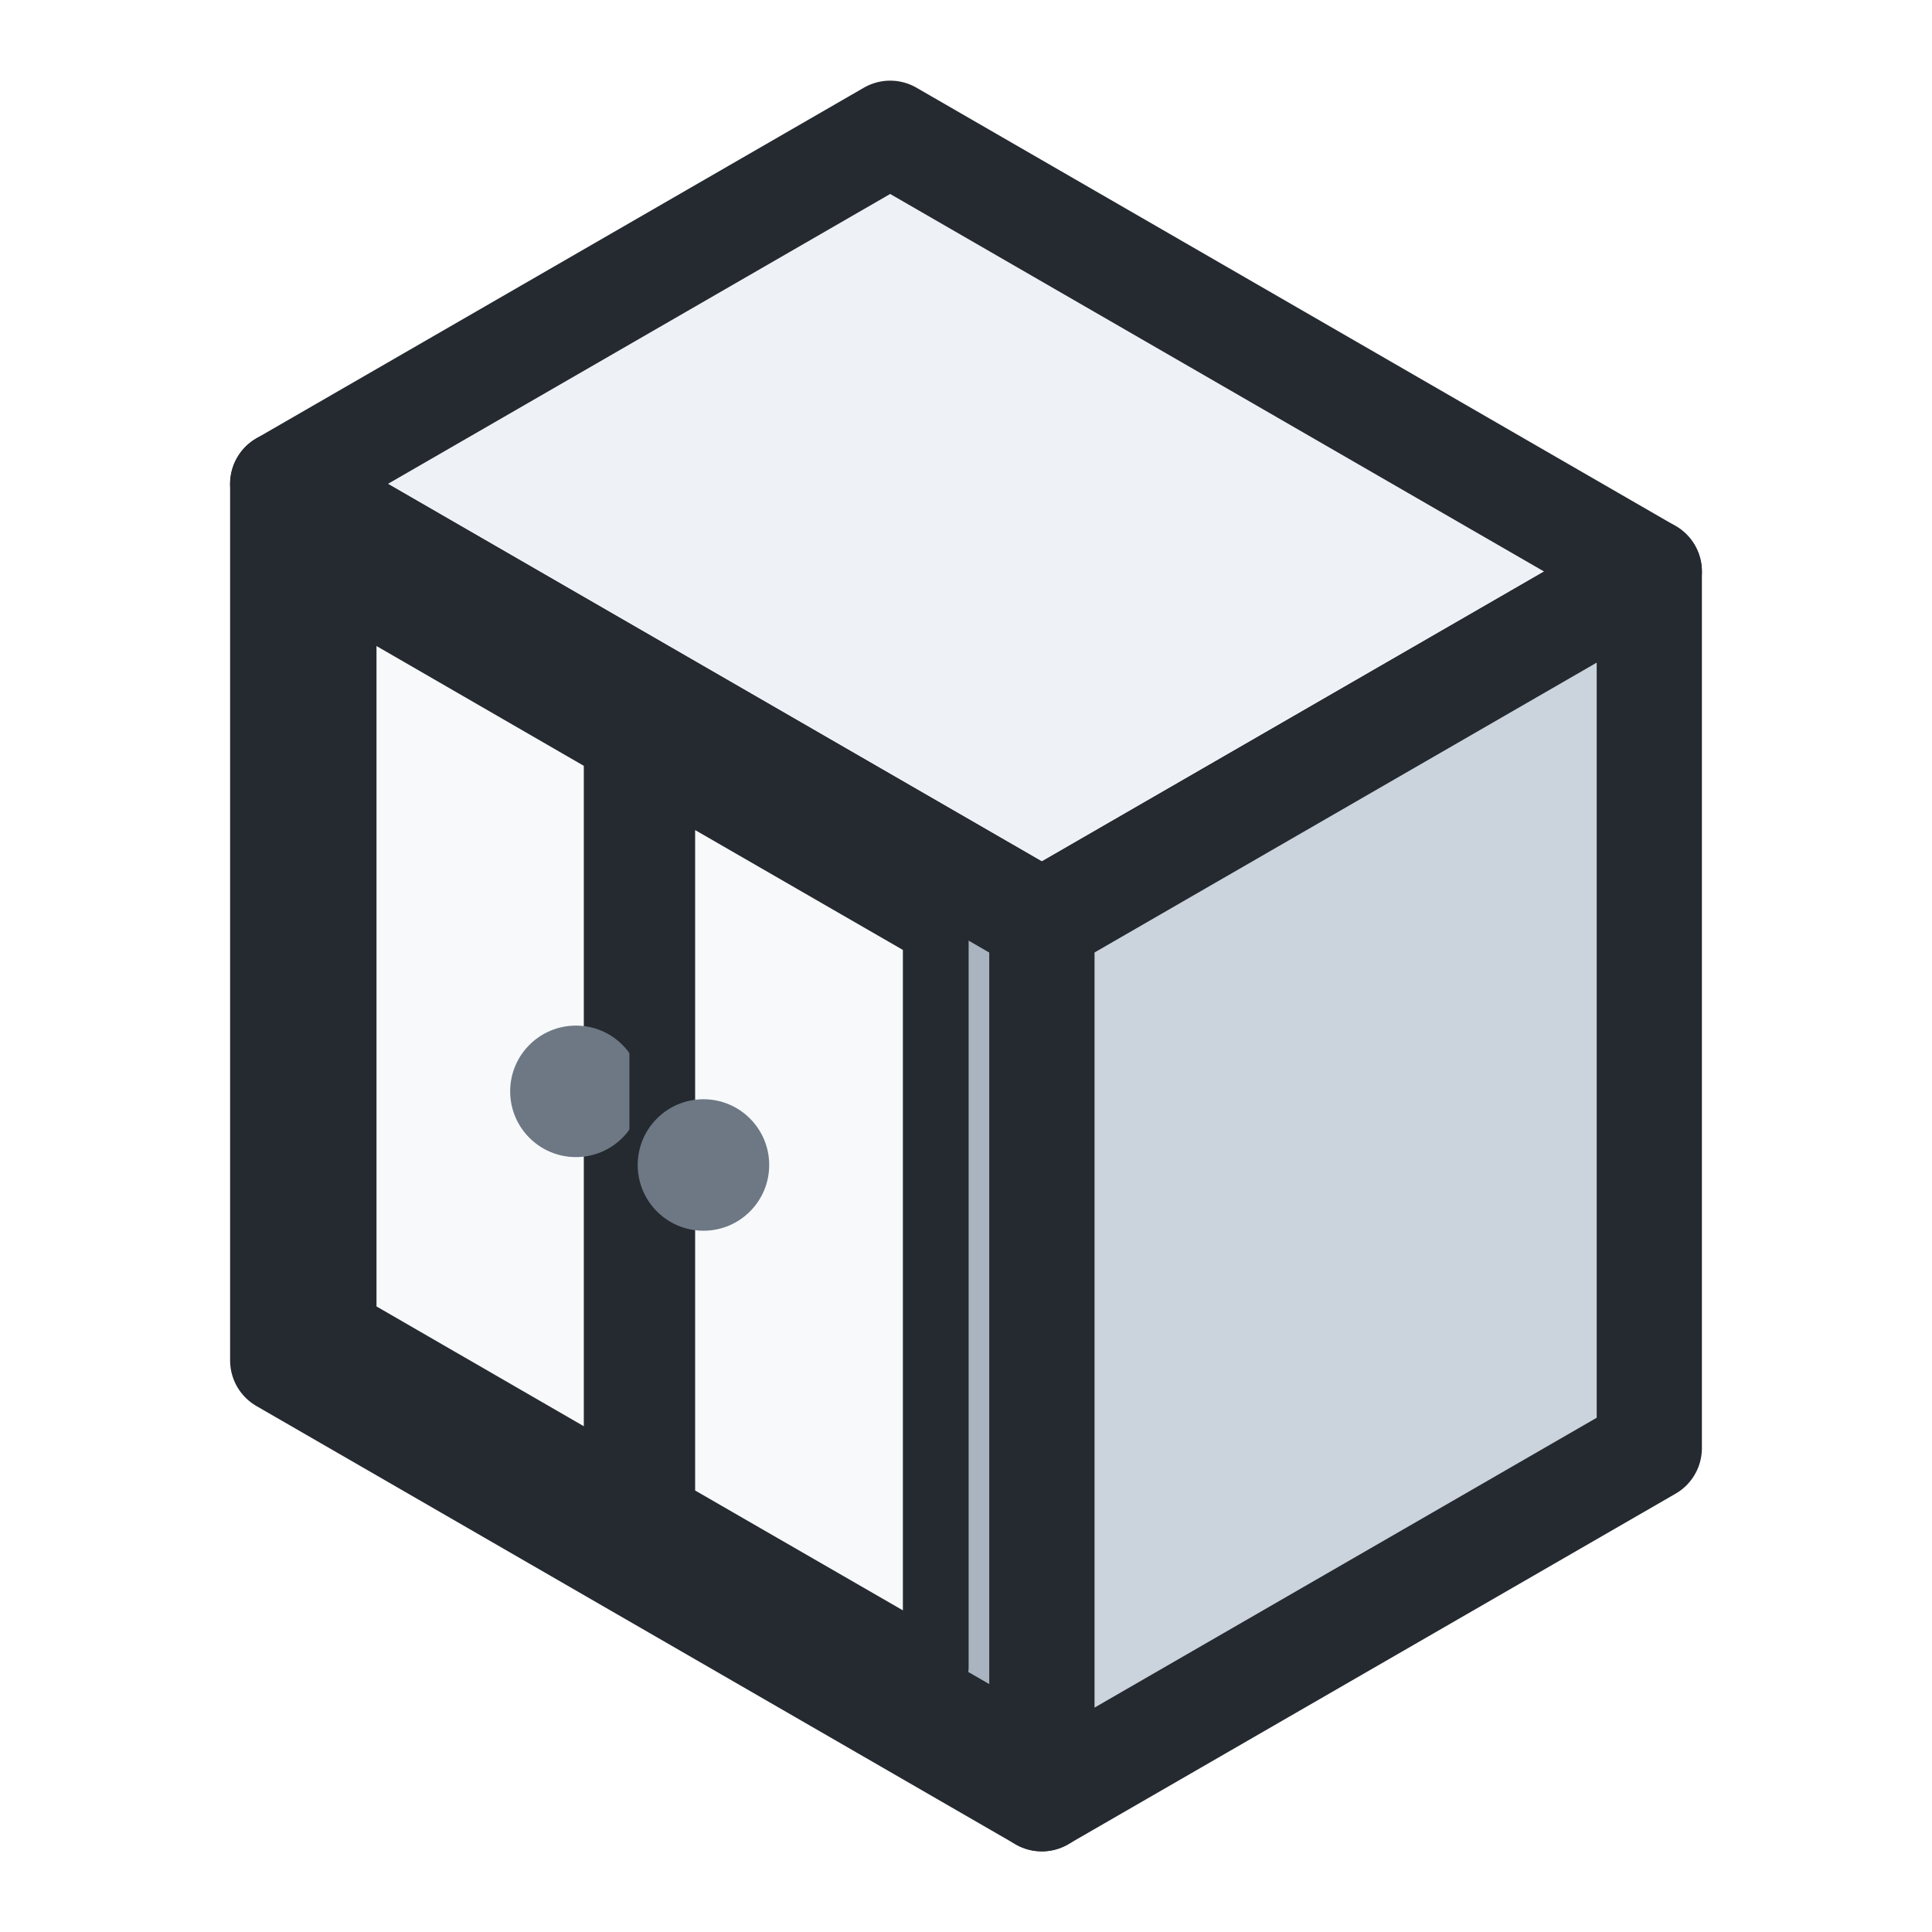
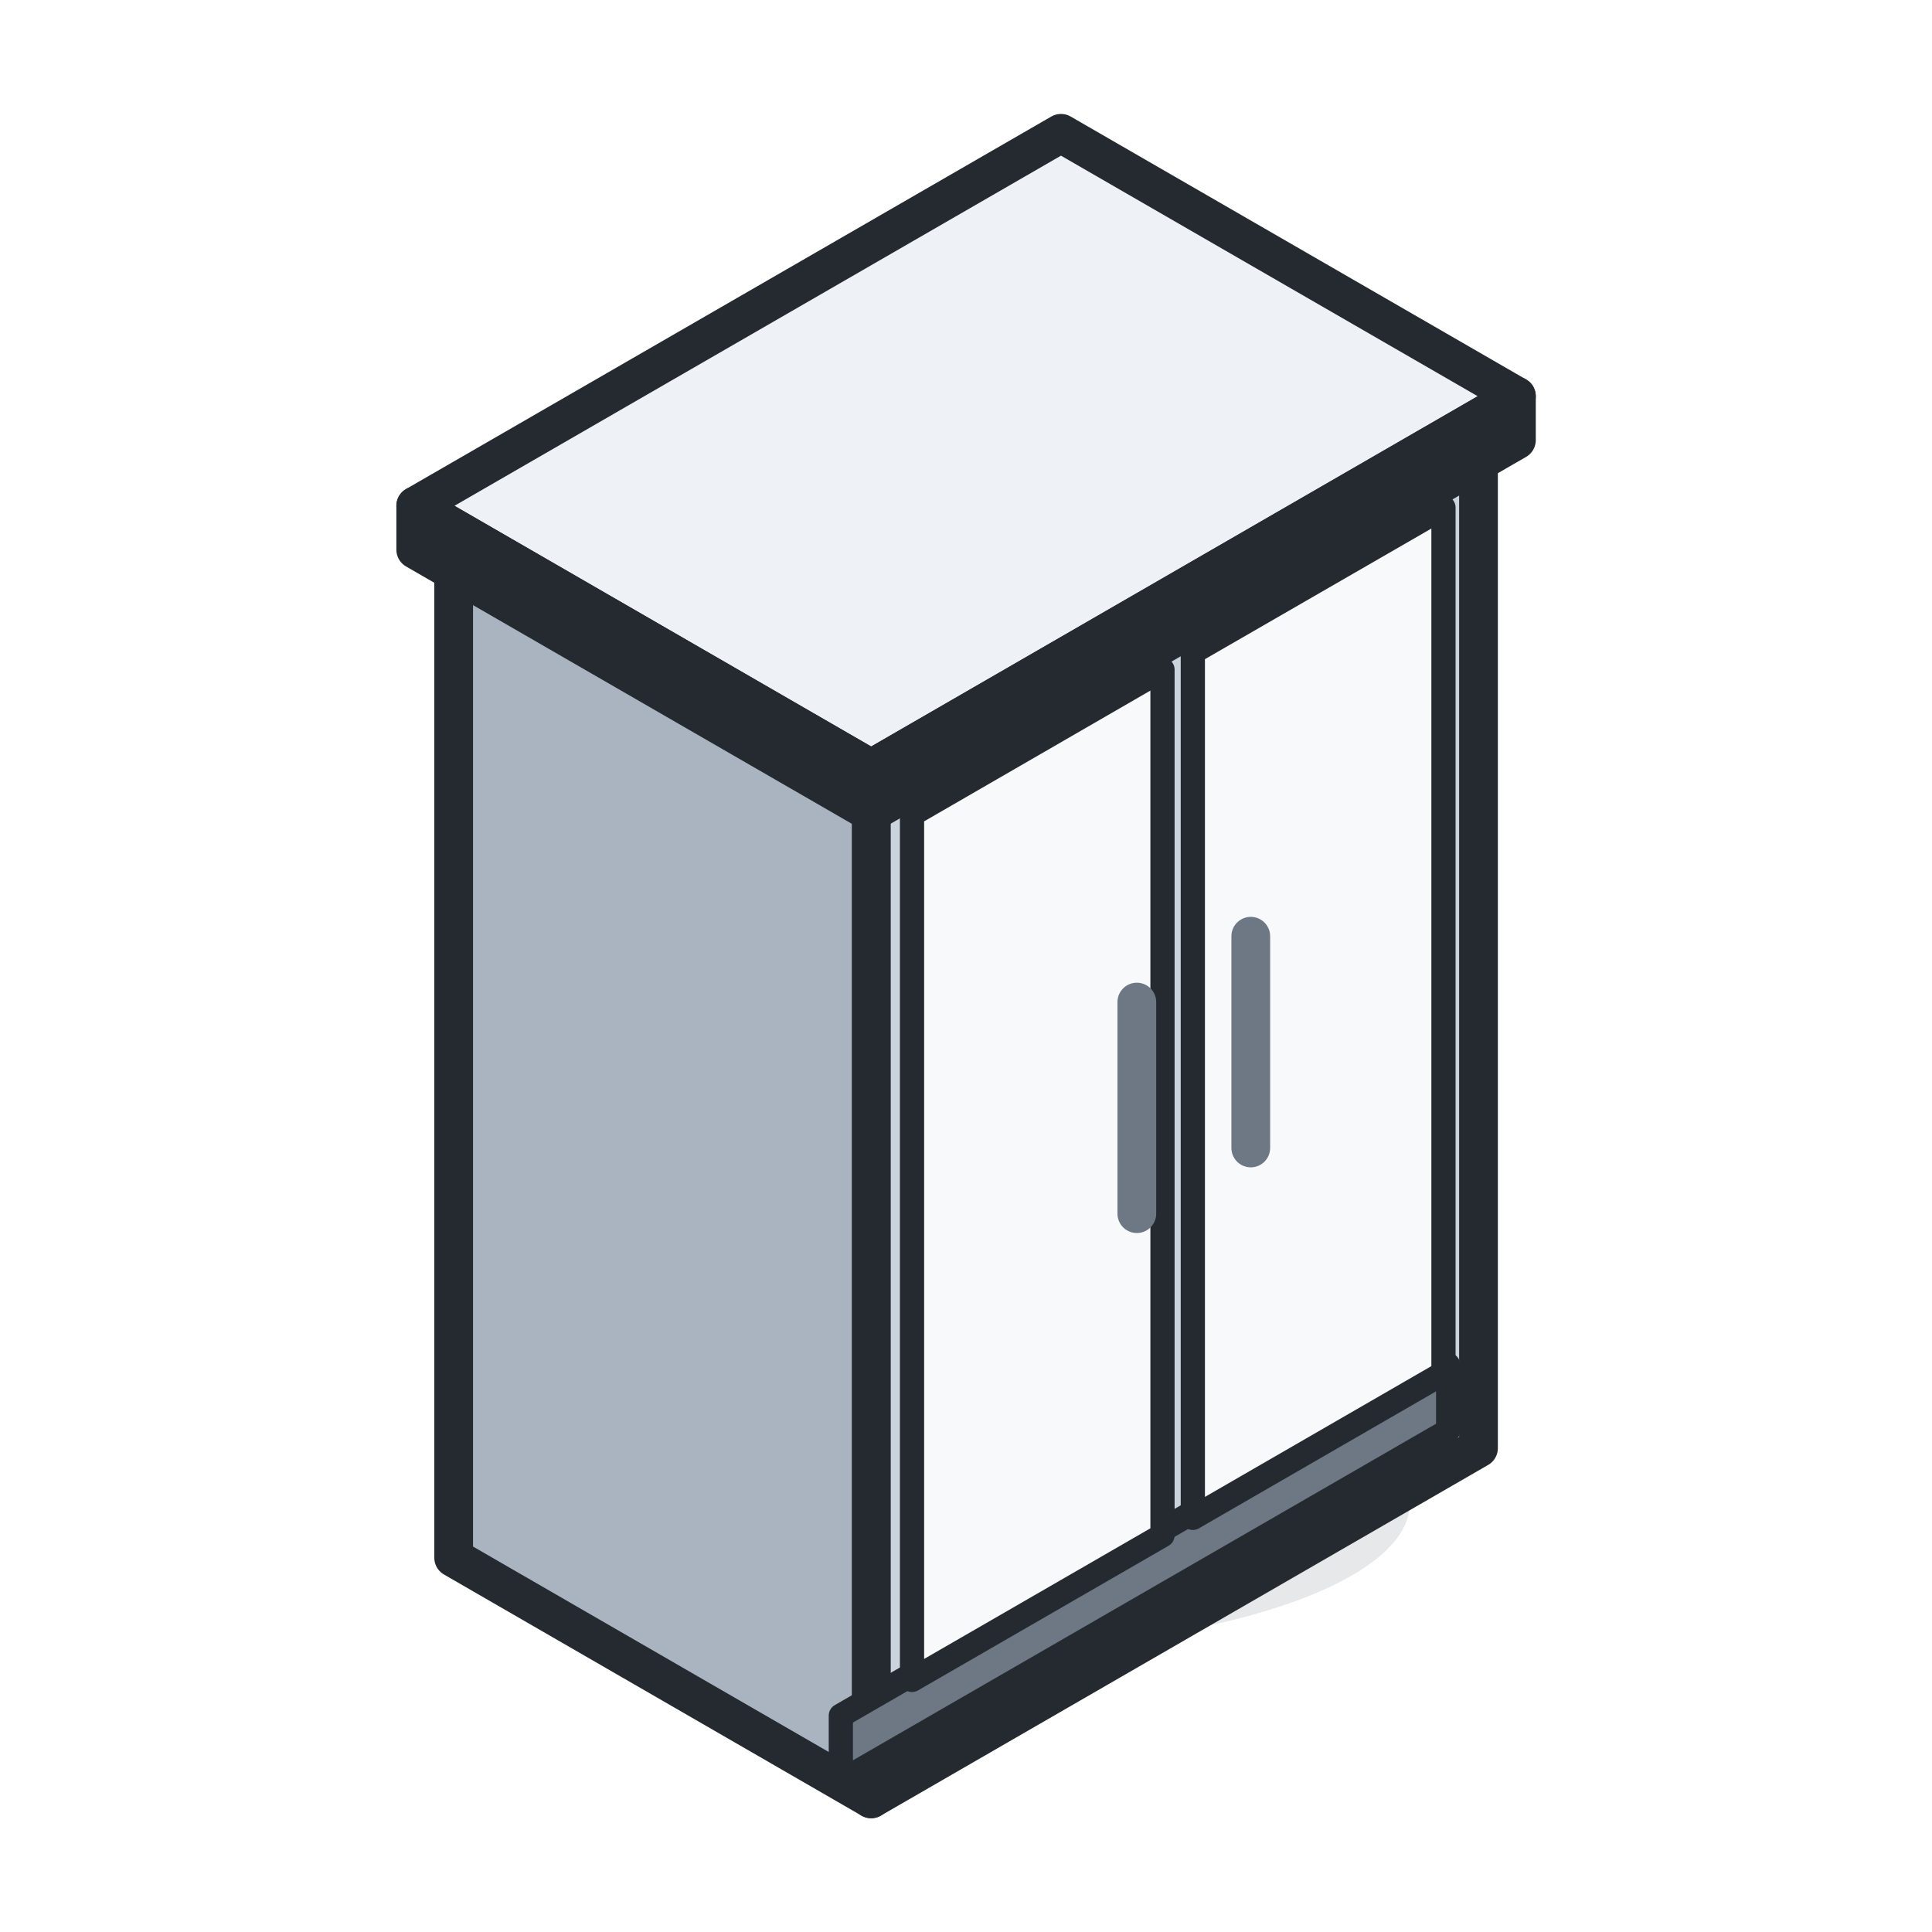
- <svg xmlns="http://www.w3.org/2000/svg" viewBox="-20.31 -23.04 44.08 44.08">
-   <ellipse cx="1.73" cy="9.00" rx="10.80" ry="5.40" fill="#0B1220" opacity="0.10" />
-   <polygon points="0.00,-20.00 17.32,-10.00 3.46,-2.00 -13.86,-12.00" fill="#EEF1F5" stroke="#252A31" stroke-width="2.4" stroke-linejoin="round" />
-   <polygon points="17.32,10.00 3.46,18.00 3.46,-2.00 17.32,-10.00" fill="#CBD3DC" stroke="#252A31" stroke-width="2.4" stroke-linejoin="round" />
-   <polygon points="-13.86,8.00 3.46,18.00 3.46,-2.00 -13.86,-12.00" fill="#A9B4C0" stroke="#252A31" stroke-width="2.4" stroke-linejoin="round" />
-   <polygon points="-12.47,7.20 -6.24,10.80 -6.24,-6.00 -12.47,-9.60" fill="#F7F9FB" stroke="#252A31" stroke-width="1.5" stroke-linejoin="round" />
-   <circle cx="-7.17" cy="1.86" r="1.5" fill="#6E7884" />
-   <polygon points="-5.20,11.40 1.04,15.00 1.04,-1.80 -5.20,-5.40" fill="#F7F9FB" stroke="#252A31" stroke-width="1.5" stroke-linejoin="round" />
-   <circle cx="-4.26" cy="3.54" r="1.5" fill="#6E7884" />
-   <line x1="-13.86" y1="7.00" x2="3.46" y2="17.00" stroke="#252A31" stroke-width="1.6" stroke-linecap="round" />
+ <svg xmlns="http://www.w3.org/2000/svg" viewBox="0.14 0.14 119.71 119.71">
+   <ellipse cx="60.00" cy="93.27" rx="27.50" ry="9.07" fill="#0B1220" opacity="0.1" />
+   <polygon points="65.88,12.47 91.75,27.41 54.12,49.14 28.25,34.20" fill="#EEF1F5" stroke="#252A31" stroke-width="2.4" stroke-linejoin="round" />
+   <polygon points="91.75,89.87 54.12,111.60 54.12,49.14 91.75,27.41" fill="#CBD3DC" stroke="#252A31" stroke-width="2.4" stroke-linejoin="round" />
+   <polygon points="28.25,96.66 54.12,111.60 54.12,49.14 28.25,34.20" fill="#A9B4C0" stroke="#252A31" stroke-width="2.4" stroke-linejoin="round" />
+   <polygon points="89.87,88.79 52.24,110.51 52.24,106.44 89.87,84.71" fill="#6E7884" stroke="#252A31" stroke-width="1.5" stroke-linejoin="round" />
+   <polygon points="89.58,85.22 74.05,94.19 74.05,40.55 89.58,31.59" fill="#F7F9FB" stroke="#252A31" stroke-width="1.5" stroke-linejoin="round" />
+   <polygon points="72.17,95.27 56.65,104.23 56.65,50.60 72.17,41.63" fill="#F7F9FB" stroke="#252A31" stroke-width="1.5" stroke-linejoin="round" />
+   <line x1="77.64" y1="71.27" x2="77.64" y2="58.15" stroke="#6E7884" stroke-width="2.4" stroke-linecap="round" />
+   <line x1="70.58" y1="75.34" x2="70.58" y2="62.23" stroke="#6E7884" stroke-width="2.4" stroke-linecap="round" />
+   <polygon points="65.88,8.40 94.10,24.69 54.12,47.78 25.90,31.48" fill="#EEF1F5" stroke="#252A31" stroke-width="2.4" stroke-linejoin="round" />
+   <polygon points="94.10,27.41 54.12,50.49 54.12,47.78 94.10,24.69" fill="#CBD3DC" stroke="#252A31" stroke-width="2.4" stroke-linejoin="round" />
+   <polygon points="25.90,34.20 54.12,50.49 54.12,47.78 25.90,31.48" fill="#A9B4C0" stroke="#252A31" stroke-width="2.4" stroke-linejoin="round" />
</svg>
